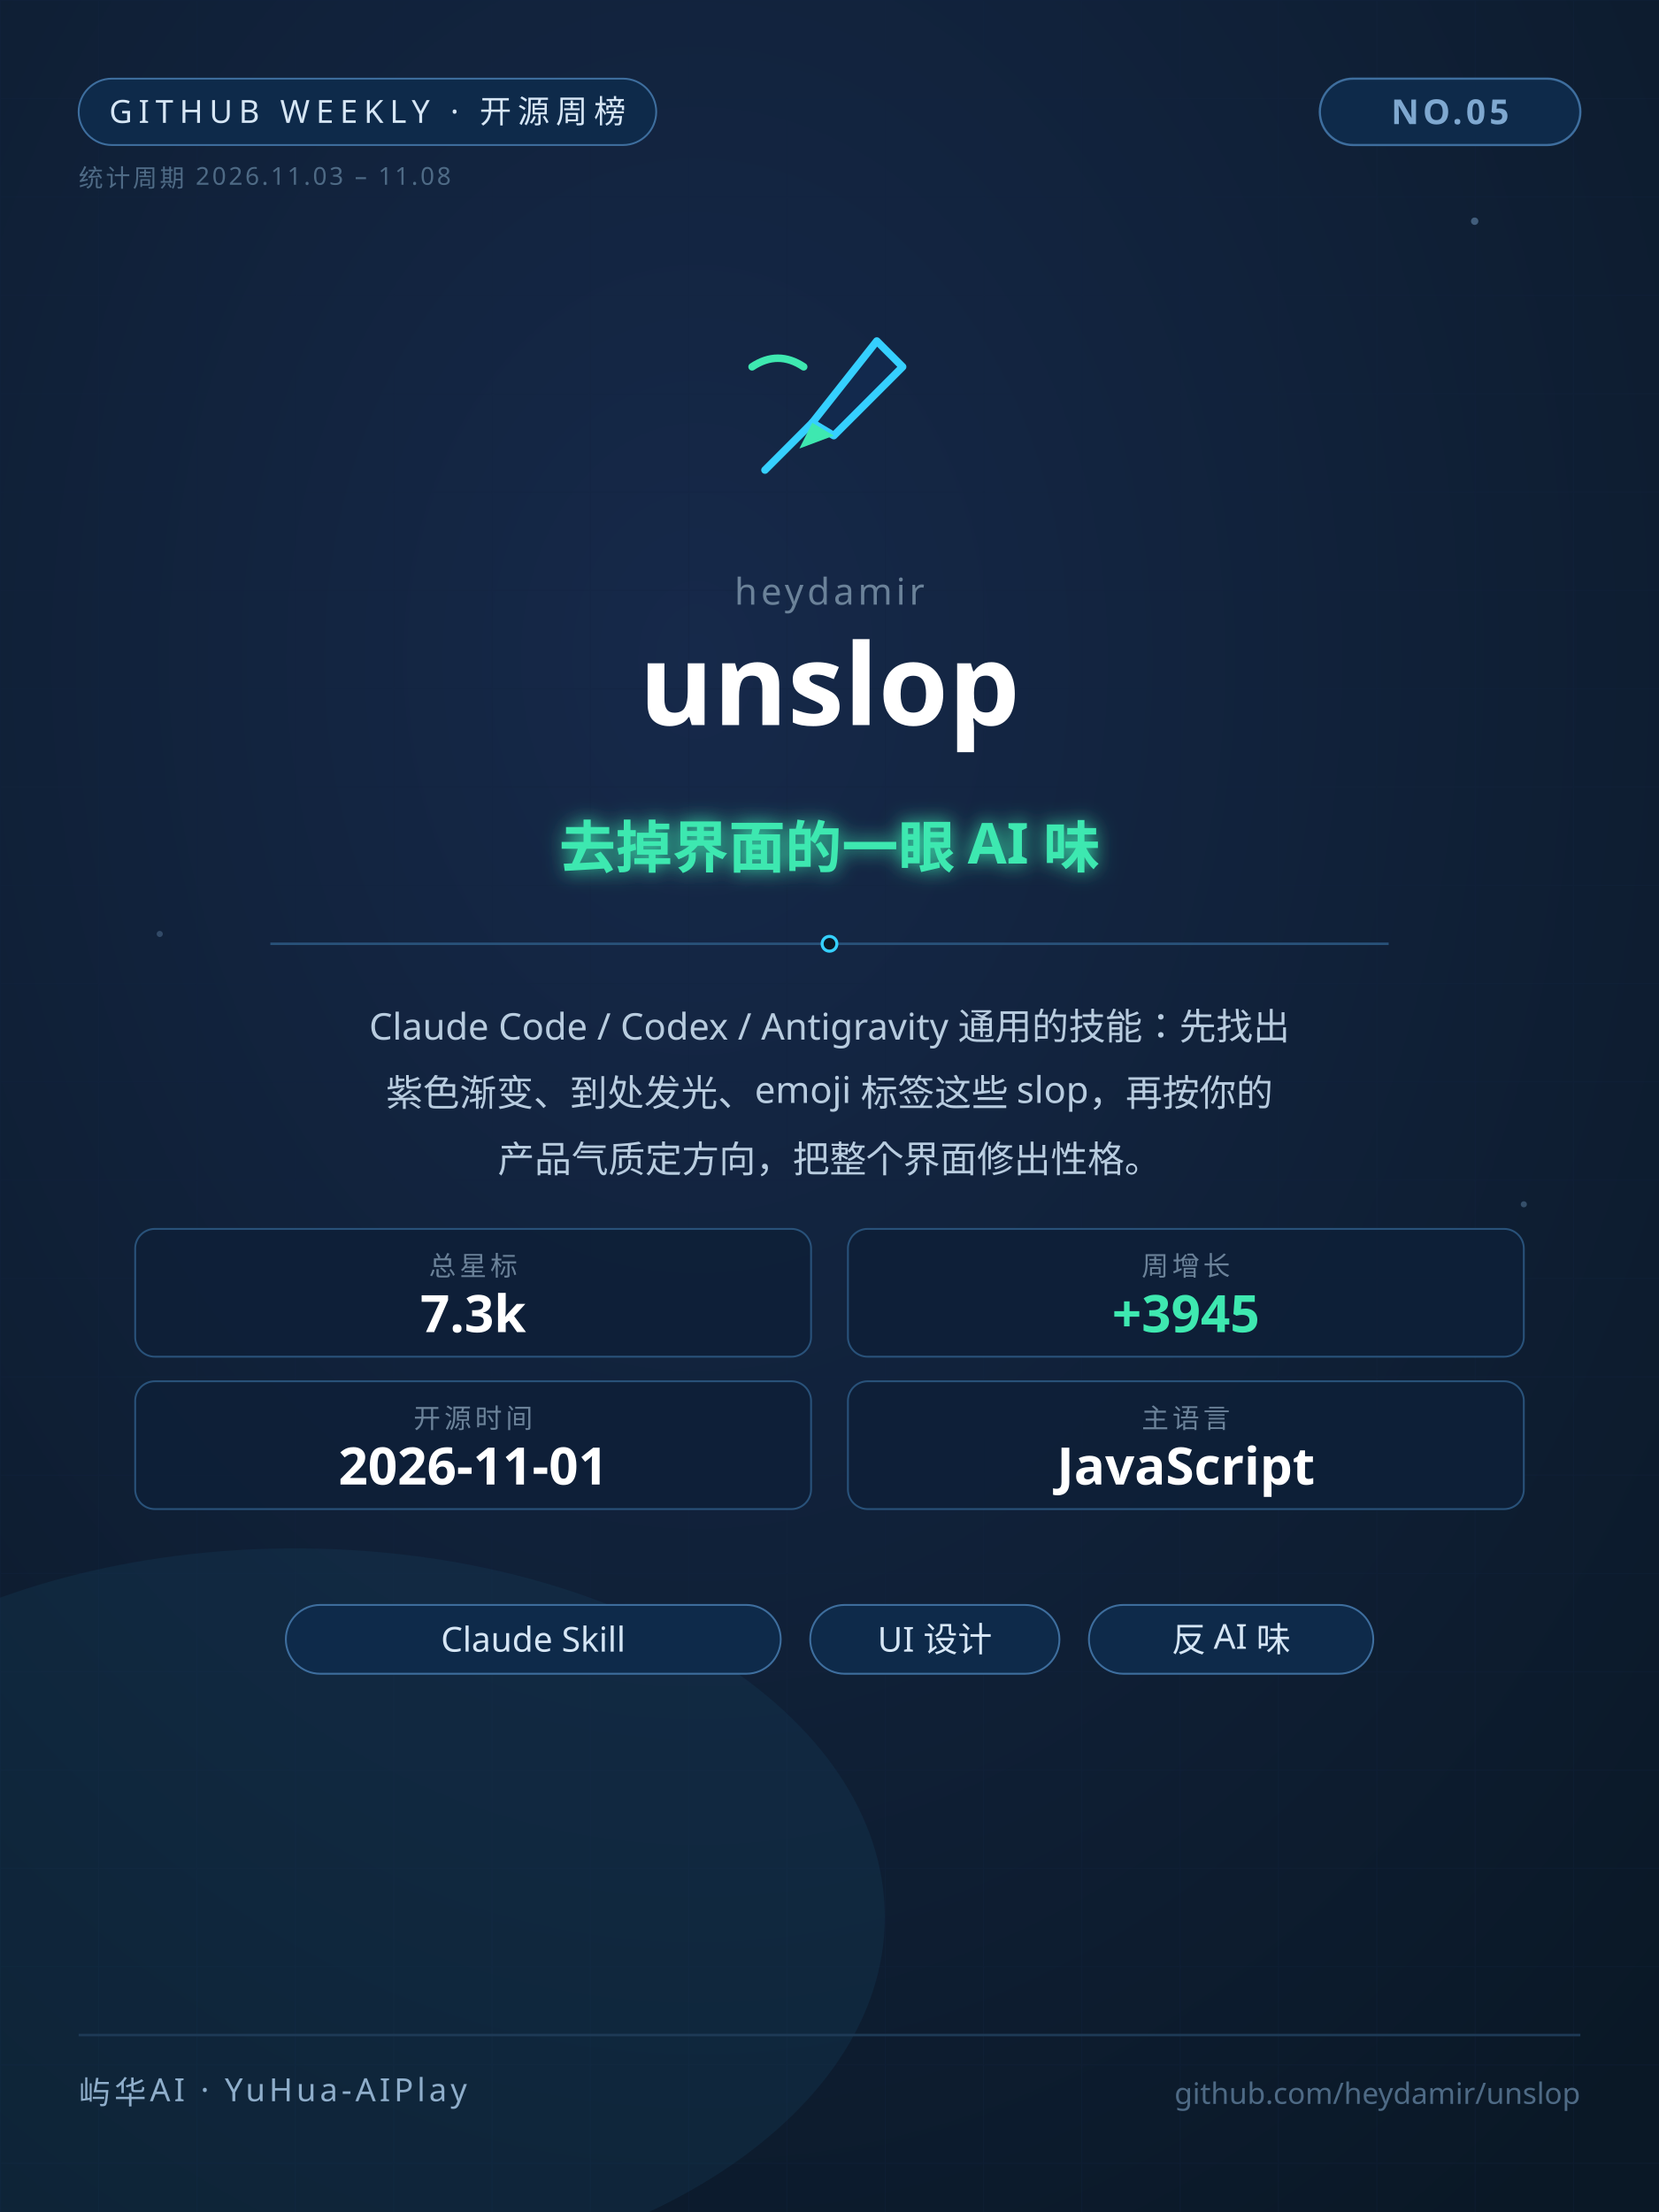
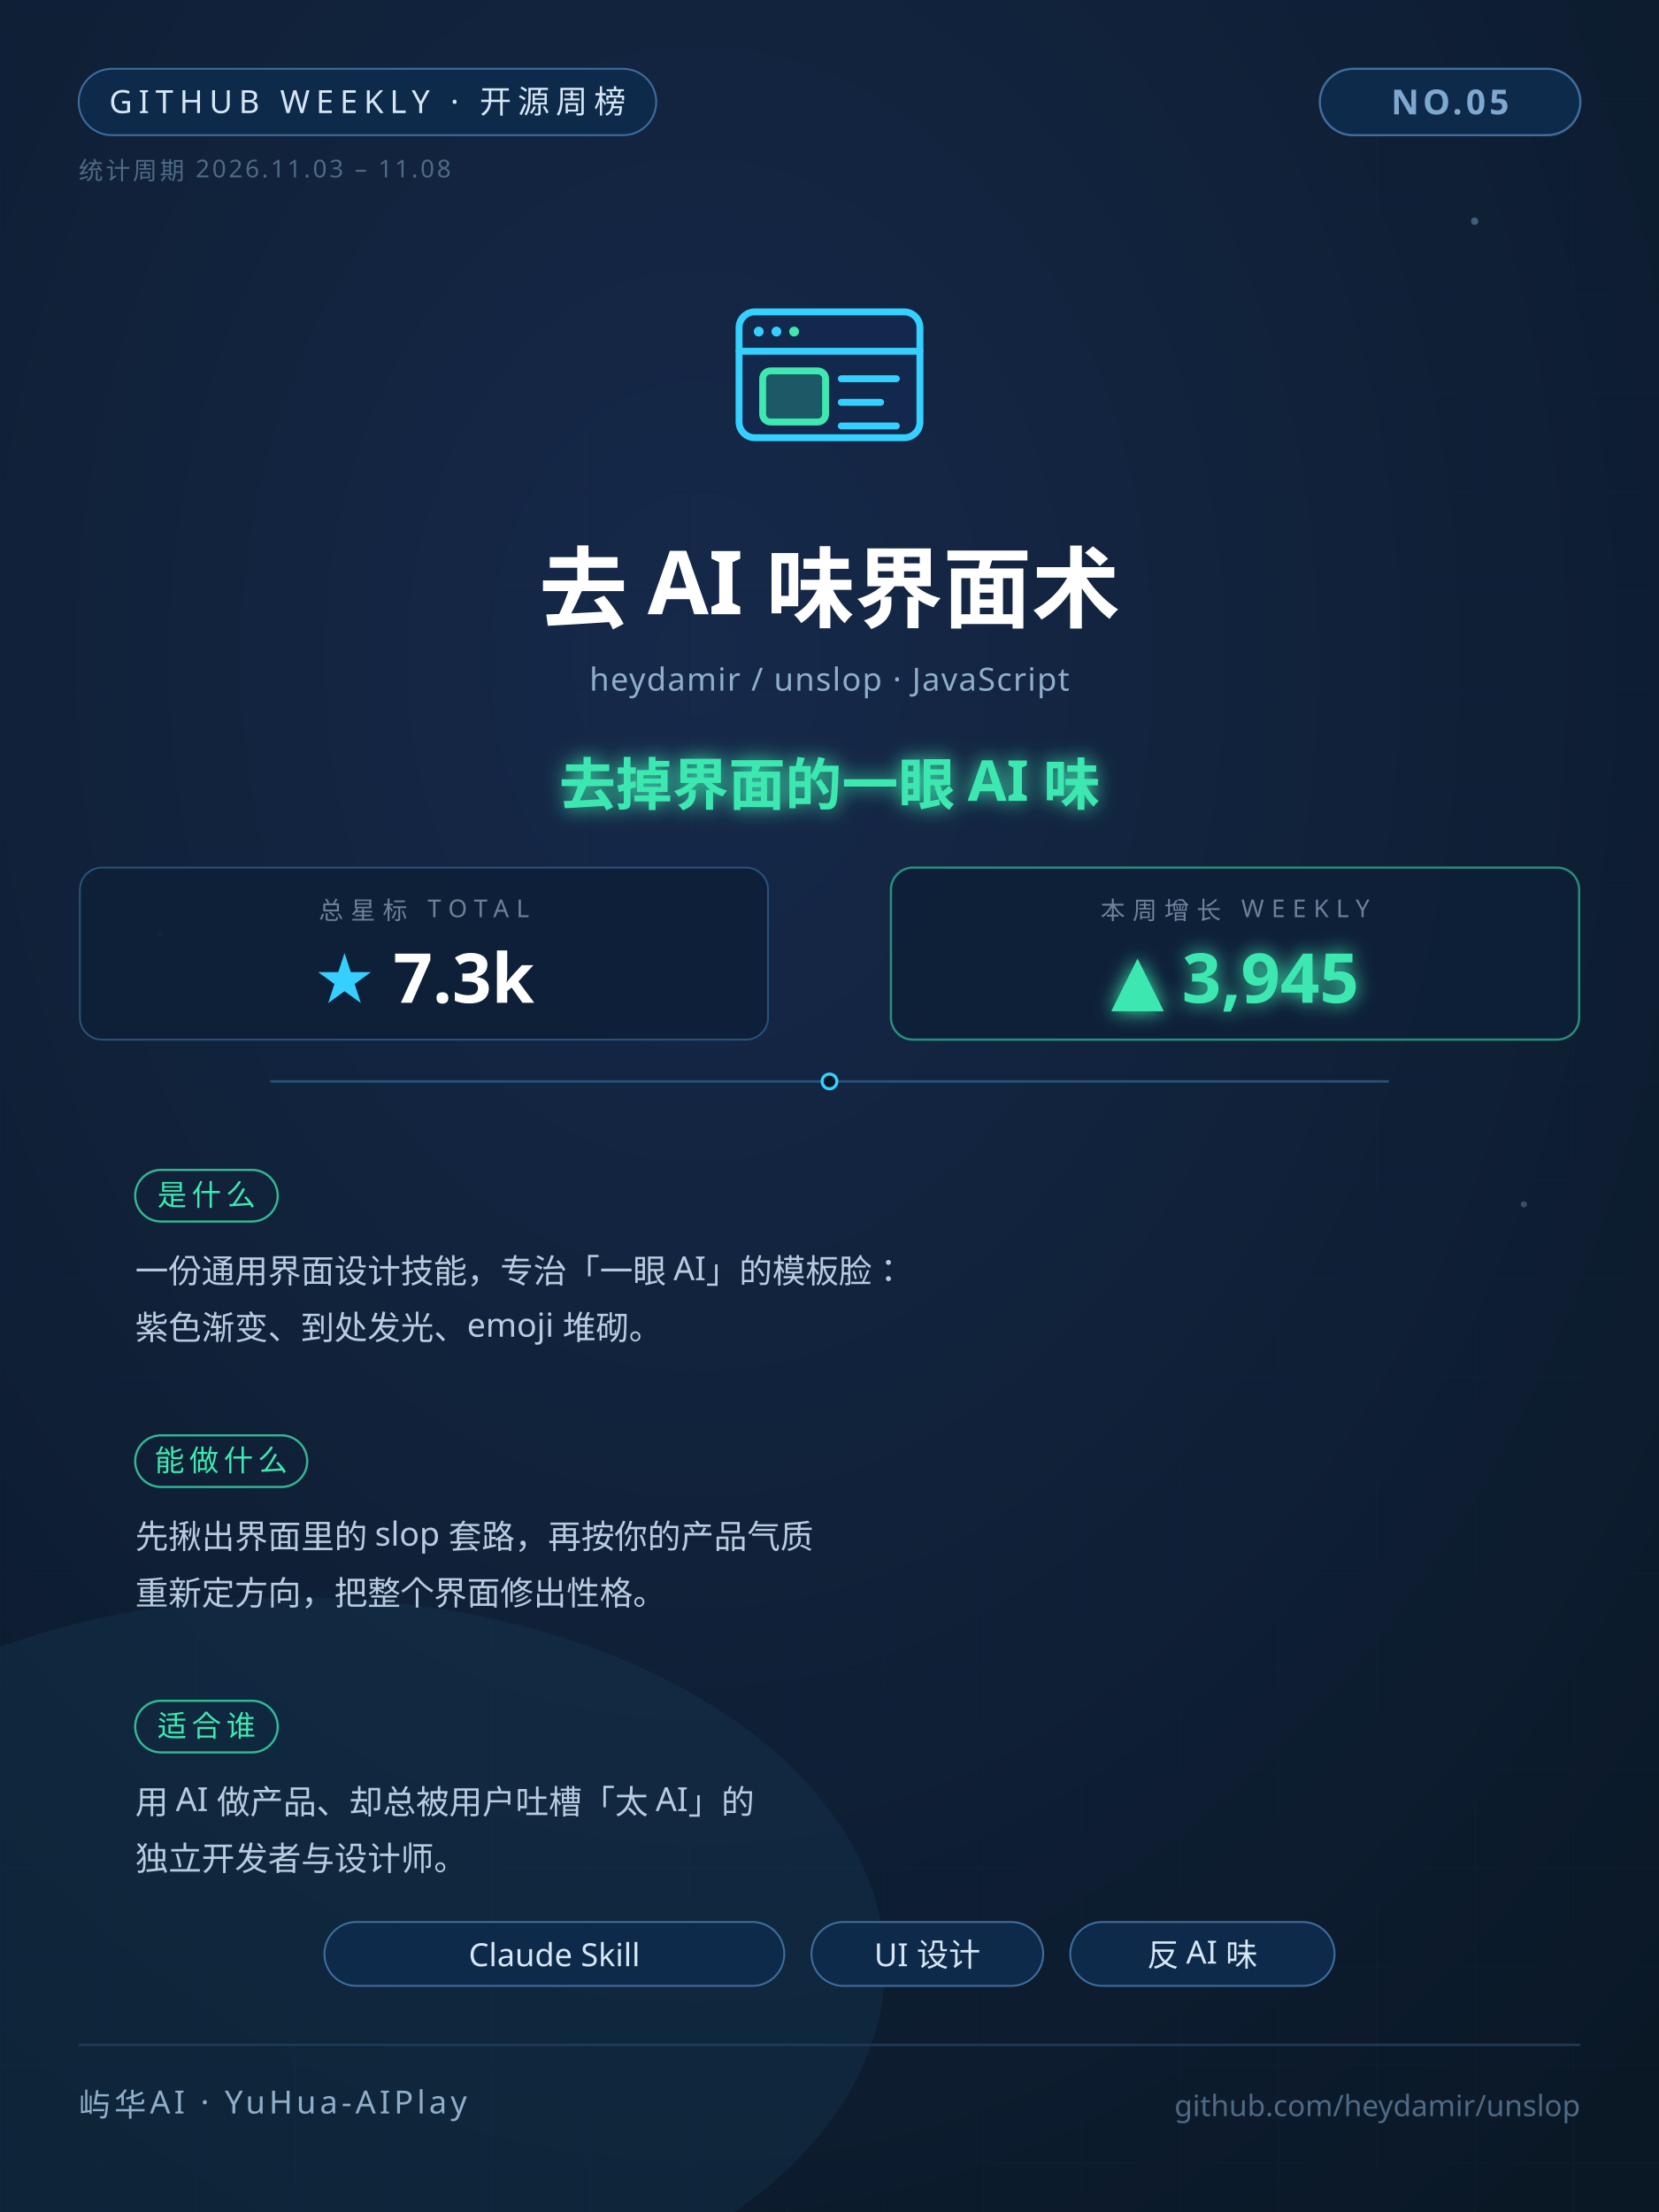
<svg xmlns="http://www.w3.org/2000/svg" viewBox="0 0 1350 1800" font-family="'PingFang SC','Hiragino Sans GB',sans-serif">
  <defs>
    <radialGradient id="bgGlow" cx="42%" cy="30%" r="85%">
      <stop offset="0%" stop-color="#16294A" />
      <stop offset="100%" stop-color="#0A1826" />
    </radialGradient>
    <filter id="glowGreen" x="-60%" y="-60%" width="220%" height="220%">
      <feDropShadow dx="0" dy="0" stdDeviation="8" flood-color="#3EE8B0" />
    </filter>
    <pattern id="grid" width="80" height="80" patternUnits="userSpaceOnUse">
      <path d="M80 0H0V80" fill="none" stroke="#132440" stroke-opacity="0.35" stroke-width="1.5" />
    </pattern>
-     <g id="ic-brush" fill="none" stroke="#35D0FF" stroke-width="3.5" stroke-linejoin="round" stroke-linecap="round">
-       <path d="M-30 30 L-8 8" />
-       <path d="M-8 8 L22 -30 L34 -18 L2 14 Z" fill="#12294D" />
-       <path d="M-8 8 L2 14 L-14 20 Z" fill="#3EE8B0" stroke="none" />
-       <path d="M-36 -18 Q-24 -26 -12 -18" stroke="#3EE8B0" />
+     <g id="ic-uiwin" fill="none" stroke="#35D0FF" stroke-width="3.5" stroke-linejoin="round" stroke-linecap="round">
+       <rect x="-46" y="-32" width="92" height="64" rx="8" fill="#12294D" />
+       <line x1="-46" y1="-12" x2="46" y2="-12" />
+       <circle cx="-36" cy="-22" r="2.5" fill="#35D0FF" stroke="none" />
+       <circle cx="-27" cy="-22" r="2.5" fill="#35D0FF" stroke="none" />
+       <circle cx="-18" cy="-22" r="2.5" fill="#3EE8B0" stroke="none" />
+       <rect x="-34" y="-2" width="32" height="26" rx="4" fill="#3EE8B0" fill-opacity="0.25" stroke="#3EE8B0" />
+       <line x1="6" y1="2" x2="34" y2="2" />
+       <line x1="6" y1="14" x2="26" y2="14" />
+       <line x1="6" y1="26" x2="34" y2="26" />
    </g>
  </defs>
  <rect width="1350" height="1800" fill="url(#bgGlow)" />
  <rect width="1350" height="1800" fill="url(#grid)" />
-   <ellipse cx="240" cy="1560" rx="480" ry="300" fill="#14405E" opacity="0.28" />
+   <ellipse cx="240" cy="1600" rx="480" ry="300" fill="#14405E" opacity="0.28" />
  <circle cx="1200" cy="180" r="3" fill="#7FA8D0" opacity="0.45" />
  <circle cx="130" cy="760" r="2.5" fill="#7FA8D0" opacity="0.3" />
  <circle cx="1240" cy="980" r="2.5" fill="#7FA8D0" opacity="0.35" />
-   <rect x="64" y="64" width="470" height="54" rx="27" fill="#0E2A4A" stroke="#3E6E9E" stroke-width="1.5" />
-   <text x="299" y="100" text-anchor="middle" font-size="26" letter-spacing="5" fill="#D6E6F5">GITHUB WEEKLY · 开源周榜</text>
-   <text x="64" y="152" font-size="20" letter-spacing="2" fill="#4E6A85">统计周期 2026.11.03 – 11.08</text>
-   <rect x="1074" y="64" width="212" height="54" rx="27" fill="#0E2A4A" stroke="#3E6E9E" stroke-width="1.8" />
-   <text x="1180" y="101" text-anchor="middle" font-size="28" font-weight="800" letter-spacing="3" fill="#7FA8D0">NO.05</text>
-   <use href="#ic-brush" x="675" y="330" transform="translate(675 330) scale(1.75) translate(-675 -330)" />
-   <text x="675" y="492" text-anchor="middle" font-size="30" letter-spacing="3" fill="#6B8299">heydamir</text>
-   <text x="675" y="590" text-anchor="middle" font-size="92" font-weight="800" fill="#FFFFFF">unslop</text>
-   <text x="675" y="706" text-anchor="middle" font-size="46" font-weight="700" fill="#3EE8B0" filter="url(#glowGreen)">去掉界面的一眼 AI 味</text>
-   <line x1="220" y1="768" x2="1130" y2="768" stroke="#29527A" stroke-width="2" />
-   <circle cx="675" cy="768" r="6" fill="#0A1826" stroke="#35D0FF" stroke-width="2.5" />
-   <text x="675" y="846" text-anchor="middle" font-size="30" fill="#B8CCDF">Claude Code / Codex / Antigravity 通用的技能：先找出</text>
-   <text x="675" y="900" text-anchor="middle" font-size="30" fill="#B8CCDF">紫色渐变、到处发光、emoji 标签这些 slop，再按你的</text>
-   <text x="675" y="954" text-anchor="middle" font-size="30" fill="#B8CCDF">产品气质定方向，把整个界面修出性格。</text>
-   <rect x="110" y="1000" width="550" height="104" rx="16" fill="#0E2038" fill-opacity="0.9" stroke="#29527A" stroke-width="1.5" />
-   <text x="385" y="1038" text-anchor="middle" font-size="22" letter-spacing="3" fill="#6B8299">总星标</text>
-   <text x="385" y="1084" text-anchor="middle" font-size="42" font-weight="700" fill="#FFFFFF">7.3k</text>
-   <rect x="690" y="1000" width="550" height="104" rx="16" fill="#0E2038" fill-opacity="0.9" stroke="#29527A" stroke-width="1.5" />
-   <text x="965" y="1038" text-anchor="middle" font-size="22" letter-spacing="3" fill="#6B8299">周增长</text>
-   <text x="965" y="1084" text-anchor="middle" font-size="42" font-weight="700" fill="#3EE8B0">+3945</text>
-   <rect x="110" y="1124" width="550" height="104" rx="16" fill="#0E2038" fill-opacity="0.9" stroke="#29527A" stroke-width="1.5" />
-   <text x="385" y="1162" text-anchor="middle" font-size="22" letter-spacing="3" fill="#6B8299">开源时间</text>
-   <text x="385" y="1208" text-anchor="middle" font-size="42" font-weight="700" fill="#FFFFFF">2026-11-01</text>
-   <rect x="690" y="1124" width="550" height="104" rx="16" fill="#0E2038" fill-opacity="0.9" stroke="#29527A" stroke-width="1.5" />
-   <text x="965" y="1162" text-anchor="middle" font-size="22" letter-spacing="3" fill="#6B8299">主语言</text>
-   <text x="965" y="1208" text-anchor="middle" font-size="42" font-weight="700" fill="#FFFFFF">JavaScript</text>
-   <rect x="232.6" y="1306" width="402.7" height="56" rx="28" fill="#0E2A4A" stroke="#3E6E9E" stroke-width="1.5" />
-   <text x="433.9" y="1344" text-anchor="middle" font-size="28" fill="#D6E6F5">Claude Skill</text>
-   <rect x="659.3" y="1306" width="202.8" height="56" rx="28" fill="#0E2A4A" stroke="#3E6E9E" stroke-width="1.5" />
-   <text x="760.7" y="1344" text-anchor="middle" font-size="28" fill="#D6E6F5">UI 设计</text>
-   <rect x="886.1" y="1306" width="231.4" height="56" rx="28" fill="#0E2A4A" stroke="#3E6E9E" stroke-width="1.5" />
-   <text x="1001.8" y="1344" text-anchor="middle" font-size="28" fill="#D6E6F5">反 AI 味</text>
-   <line x1="64" y1="1656" x2="1286" y2="1656" stroke="#1E3A56" stroke-width="2" />
-   <text x="64" y="1712" font-size="26" letter-spacing="3" fill="#8FAECB">屿华AI · YuHua-AIPlay</text>
-   <text x="1286" y="1712" text-anchor="end" font-size="24" fill="#4E6A85">github.com/heydamir/unslop</text>
+   <rect x="64" y="56" width="470" height="54" rx="27" fill="#0E2A4A" stroke="#3E6E9E" stroke-width="1.5" />
+   <text x="299" y="92" text-anchor="middle" font-size="26" letter-spacing="5" fill="#D6E6F5">GITHUB WEEKLY · 开源周榜</text>
+   <text x="64" y="146" font-size="20" letter-spacing="2" fill="#4E6A85">统计周期 2026.11.03 – 11.08</text>
+   <rect x="1074" y="56" width="212" height="54" rx="27" fill="#0E2A4A" stroke="#3E6E9E" stroke-width="1.8" />
+   <text x="1180" y="93" text-anchor="middle" font-size="28" font-weight="800" letter-spacing="3" fill="#7FA8D0">NO.05</text>
+   <use href="#ic-uiwin" transform="translate(675 305) scale(1.6)" />
+   <text x="675" y="505" text-anchor="middle" font-size="72" font-weight="800" fill="#FFFFFF">去 AI 味界面术</text>
+   <text x="675" y="562" text-anchor="middle" font-size="26" letter-spacing="1" fill="#8FAECB">heydamir / unslop · JavaScript</text>
+   <text x="675" y="655" text-anchor="middle" font-size="46" font-weight="700" fill="#3EE8B0" filter="url(#glowGreen)">去掉界面的一眼 AI 味</text>
+   <rect x="65" y="706" width="560" height="140" rx="18" fill="#0E2038" fill-opacity="0.9" stroke="#29527A" stroke-width="1.5" />
+   <text x="345" y="748" text-anchor="middle" font-size="20" letter-spacing="6" fill="#6B8299">总星标 TOTAL</text>
+   <text x="345" y="816" text-anchor="middle" font-size="56" font-weight="800" fill="#FFFFFF">
+     <tspan fill="#35D0FF">★</tspan> 7.3k</text>
+   <rect x="725" y="706" width="560" height="140" rx="18" fill="#0E2038" fill-opacity="0.9" stroke="#3EE8B0" stroke-opacity="0.55" stroke-width="1.8" />
+   <text x="1005" y="748" text-anchor="middle" font-size="20" letter-spacing="6" fill="#6B8299">本周增长 WEEKLY</text>
+   <text x="1005" y="816" text-anchor="middle" font-size="56" font-weight="800" fill="#3EE8B0" filter="url(#glowGreen)">▲ 3,945</text>
+   <line x1="220" y1="880" x2="1130" y2="880" stroke="#29527A" stroke-width="2" />
+   <circle cx="675" cy="880" r="6" fill="#0A1826" stroke="#35D0FF" stroke-width="2.5" />
+   <rect x="110" y="952" width="116" height="42" rx="21" fill="none" stroke="#3EE8B0" stroke-opacity="0.75" stroke-width="1.8" />
+   <text x="168" y="981" text-anchor="middle" font-size="24" letter-spacing="4" fill="#3EE8B0">是什么</text>
+   <text x="110" y="1044" font-size="27" fill="#B8CCDF">一份通用界面设计技能，专治「一眼 AI」的模板脸：</text>
+   <text x="110" y="1090" font-size="27" fill="#B8CCDF">紫色渐变、到处发光、emoji 堆砌。</text>
+   <rect x="110" y="1168" width="140" height="42" rx="21" fill="none" stroke="#3EE8B0" stroke-opacity="0.75" stroke-width="1.8" />
+   <text x="180" y="1197" text-anchor="middle" font-size="24" letter-spacing="4" fill="#3EE8B0">能做什么</text>
+   <text x="110" y="1260" font-size="27" fill="#B8CCDF">先揪出界面里的 slop 套路，再按你的产品气质</text>
+   <text x="110" y="1306" font-size="27" fill="#B8CCDF">重新定方向，把整个界面修出性格。</text>
+   <rect x="110" y="1384" width="116" height="42" rx="21" fill="none" stroke="#3EE8B0" stroke-opacity="0.75" stroke-width="1.8" />
+   <text x="168" y="1413" text-anchor="middle" font-size="24" letter-spacing="4" fill="#3EE8B0">适合谁</text>
+   <text x="110" y="1476" font-size="27" fill="#B8CCDF">用 AI 做产品、却总被用户吐槽「太 AI」的</text>
+   <text x="110" y="1522" font-size="27" fill="#B8CCDF">独立开发者与设计师。</text>
+   <rect x="264.0" y="1564" width="374.2" height="52" rx="26" fill="#0E2A4A" stroke="#3E6E9E" stroke-width="1.5" />
+   <text x="451.1" y="1600" text-anchor="middle" font-size="26" fill="#D6E6F5">Claude Skill</text>
+   <rect x="660.3" y="1564" width="188.6" height="52" rx="26" fill="#0E2A4A" stroke="#3E6E9E" stroke-width="1.5" />
+   <text x="754.6" y="1600" text-anchor="middle" font-size="26" fill="#D6E6F5">UI 设计</text>
+   <rect x="870.9" y="1564" width="215.1" height="52" rx="26" fill="#0E2A4A" stroke="#3E6E9E" stroke-width="1.5" />
+   <text x="978.4" y="1600" text-anchor="middle" font-size="26" fill="#D6E6F5">反 AI 味</text>
+   <line x1="64" y1="1664" x2="1286" y2="1664" stroke="#1E3A56" stroke-width="2" />
+   <text x="64" y="1722" font-size="26" letter-spacing="3" fill="#8FAECB">屿华AI · YuHua-AIPlay</text>
+   <text x="1286" y="1722" text-anchor="end" font-size="24" fill="#4E6A85">github.com/heydamir/unslop</text>
</svg>
